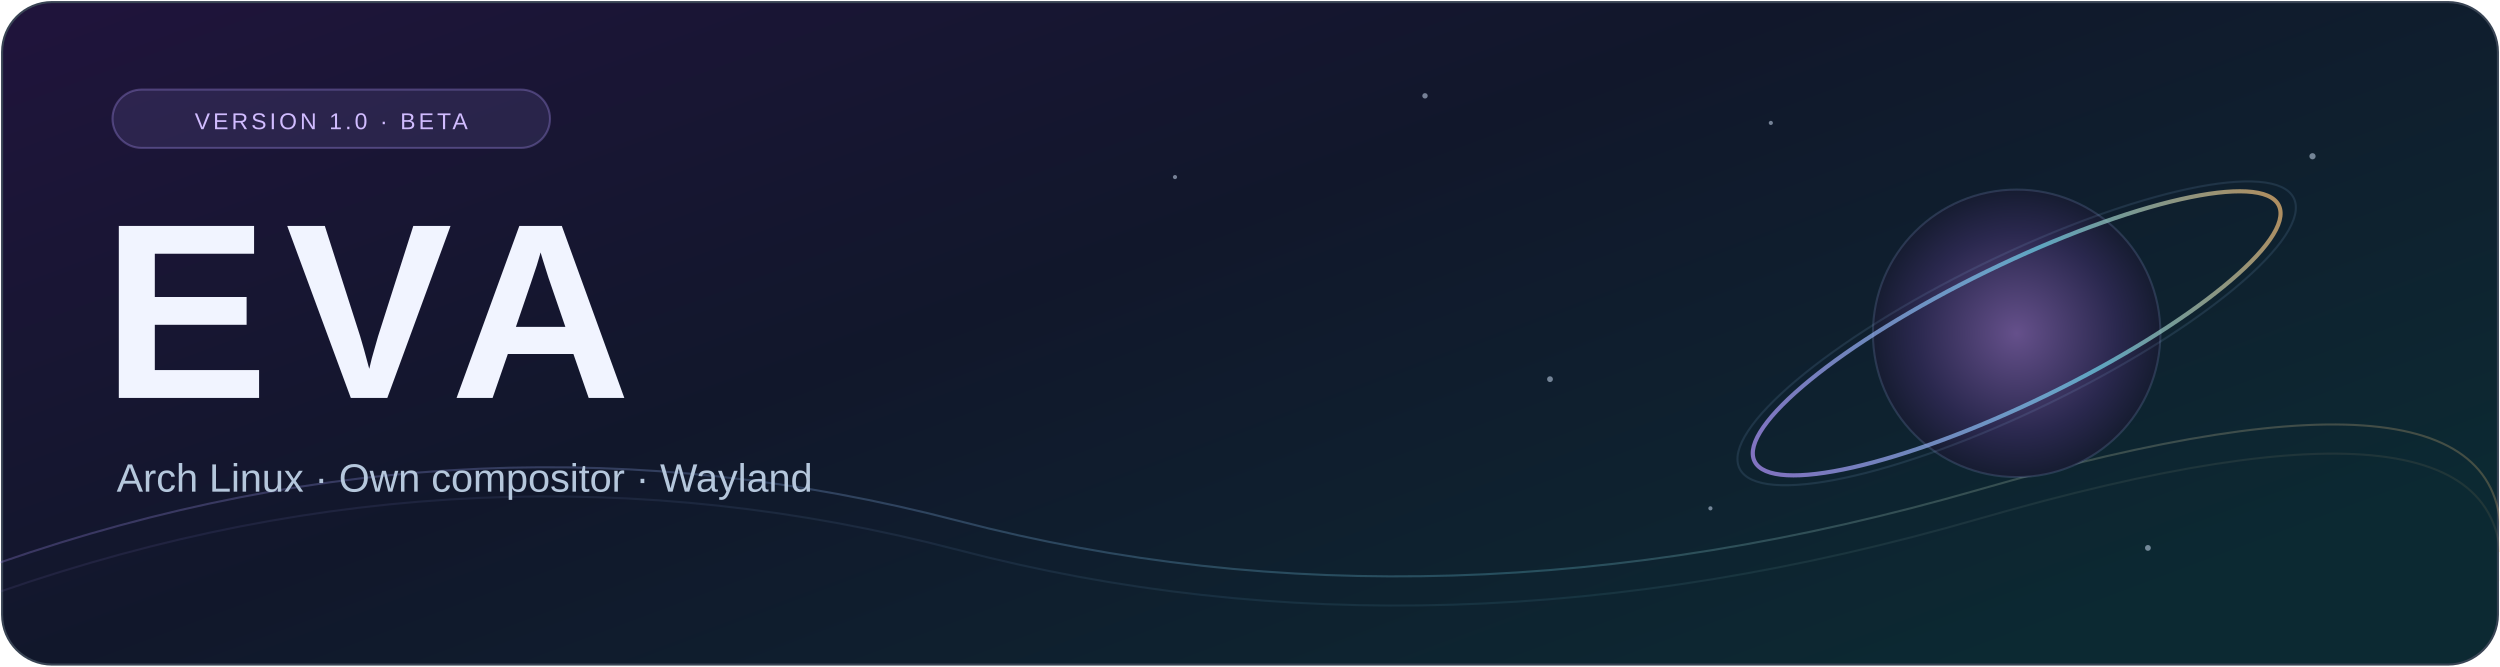
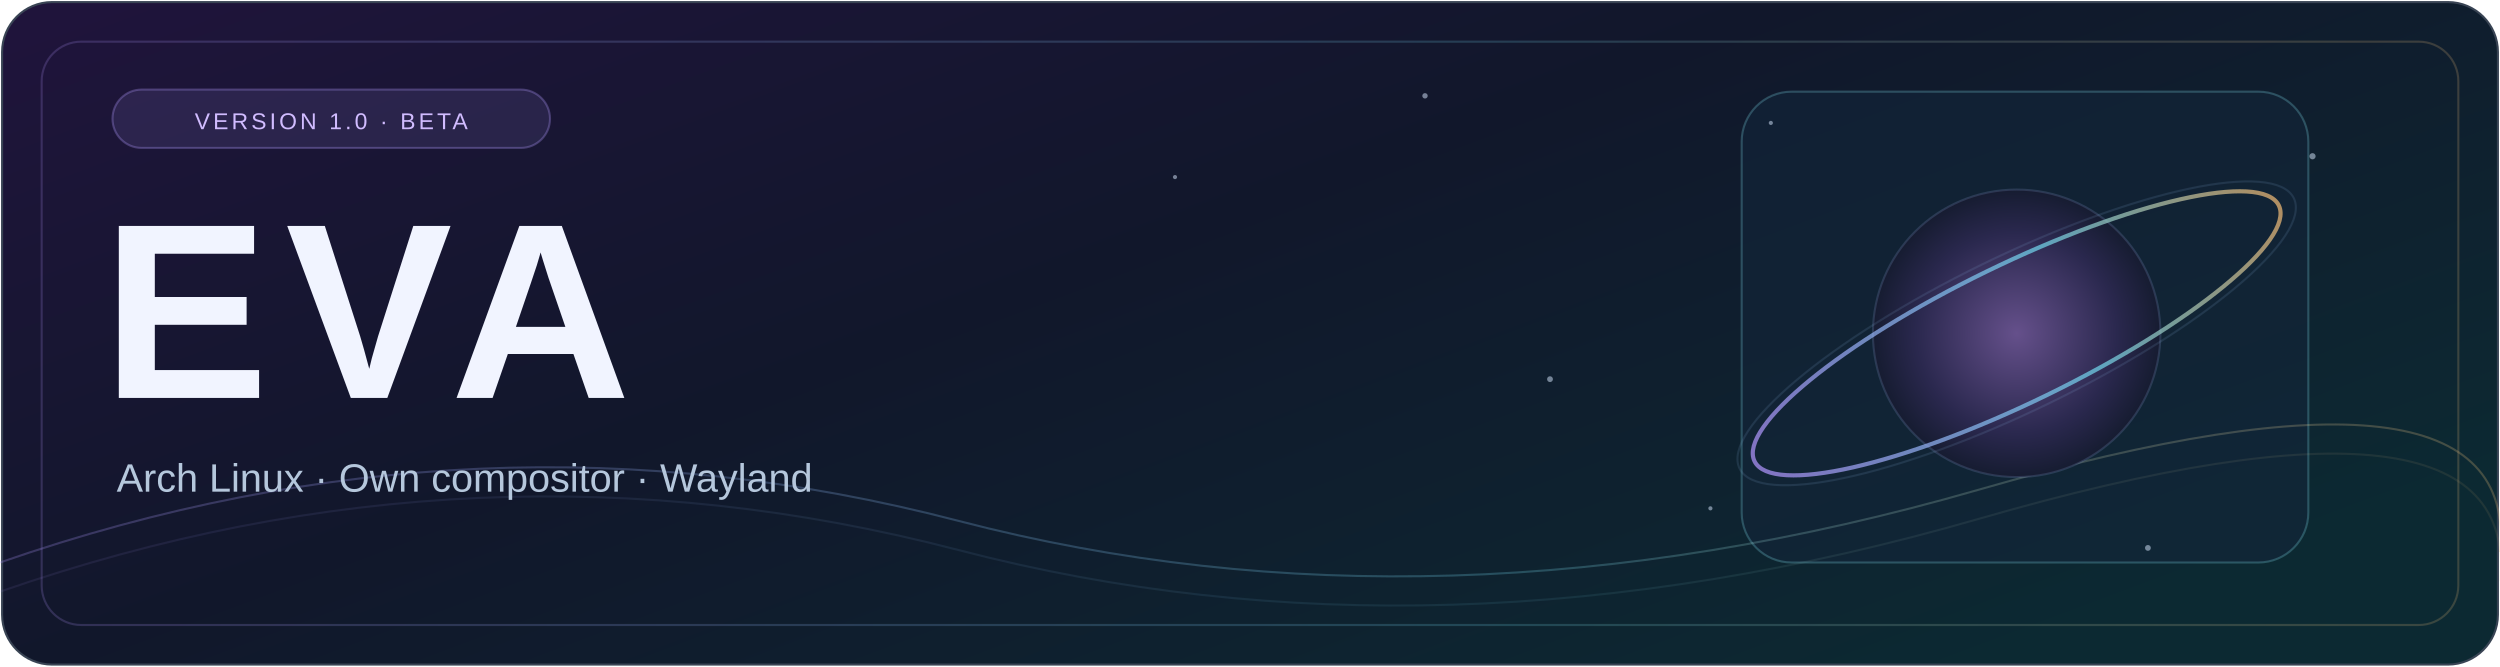
<svg xmlns="http://www.w3.org/2000/svg" width="1200" height="320" viewBox="0 0 1200 320" role="img" aria-label="Eva · VERSION 1.0 · BETA">
  <defs>
    <linearGradient id="bg" x2="1" y2=".7">
      <stop stop-color="#20143c" />
      <stop offset=".48" stop-color="#11172b" />
      <stop offset="1" stop-color="#0c2932" />
    </linearGradient>
    <linearGradient id="line">
      <stop stop-color="#b395ff" />
      <stop offset=".6" stop-color="#72d8ee" />
      <stop offset="1" stop-color="#f4bd76" />
    </linearGradient>
    <radialGradient id="orb">
      <stop stop-color="#65508b" />
      <stop offset=".7" stop-color="#2a284e" />
      <stop offset="1" stop-color="#161c31" />
    </radialGradient>
  </defs>
  <rect x="1" y="1" width="1198" height="318" rx="24" fill="url(#bg)" stroke="#394454" />
+   <rect x="20" y="20" width="1160" height="280" rx="19" fill="none" stroke="url(#line)" stroke-opacity=".2" />
+   <rect x="836" y="44" width="272" height="226" rx="24" fill="#13253a" fill-opacity=".6" stroke="#78cfdd" stroke-opacity=".28" />
  <path d="M0 270Q230 190 460 250T950 235T1200 265" fill="none" stroke="url(#line)" opacity=".25" />
  <path d="M0 284Q230 204 460 264T950 249T1200 279" fill="none" stroke="url(#line)" opacity=".09" />
  <g fill="#d9e9ff" opacity=".5">
    <circle cx="684" cy="46" r="1.3" />
    <circle cx="821" cy="244" r="1" />
    <circle cx="744" cy="182" r="1.4" />
    <circle cx="1110" cy="75" r="1.5" />
    <circle cx="1031" cy="263" r="1.4" />
    <circle cx="564" cy="85" r="1" />
    <circle cx="850" cy="59" r="1" />
  </g>
  <circle cx="968" cy="160" r="69" fill="url(#orb)" stroke="#778bba" stroke-opacity=".25" />
  <ellipse cx="968" cy="160" rx="140" ry="33" transform="rotate(-26 968 160)" fill="none" stroke="url(#line)" stroke-width="2" opacity=".7" />
  <ellipse cx="968" cy="160" rx="148" ry="37" transform="rotate(-26 968 160)" fill="none" stroke="#88b5e1" opacity=".14" />
  <rect x="54" y="43" width="210" height="28" rx="14" fill="#b39aff" fill-opacity=".11" stroke="#b39aff" stroke-opacity=".3" />
  <text x="159" y="62" text-anchor="middle" fill="#d1bcff" font-family="Arial,sans-serif" font-size="11" letter-spacing="1.5">VERSION 1.0 · BETA</text>
  <text x="49" y="191" fill="#f1f4ff" font-family="Arial,sans-serif" font-weight="700" font-size="120" letter-spacing="8">EVA</text>
  <text x="56" y="236" fill="#b5c7dc" font-family="Arial,sans-serif" font-size="19">Arch Linux · Own compositor · Wayland</text>
  <path d="M56 265H330" stroke="url(#line)" stroke-width="3" stroke-linecap="round" />
</svg>
